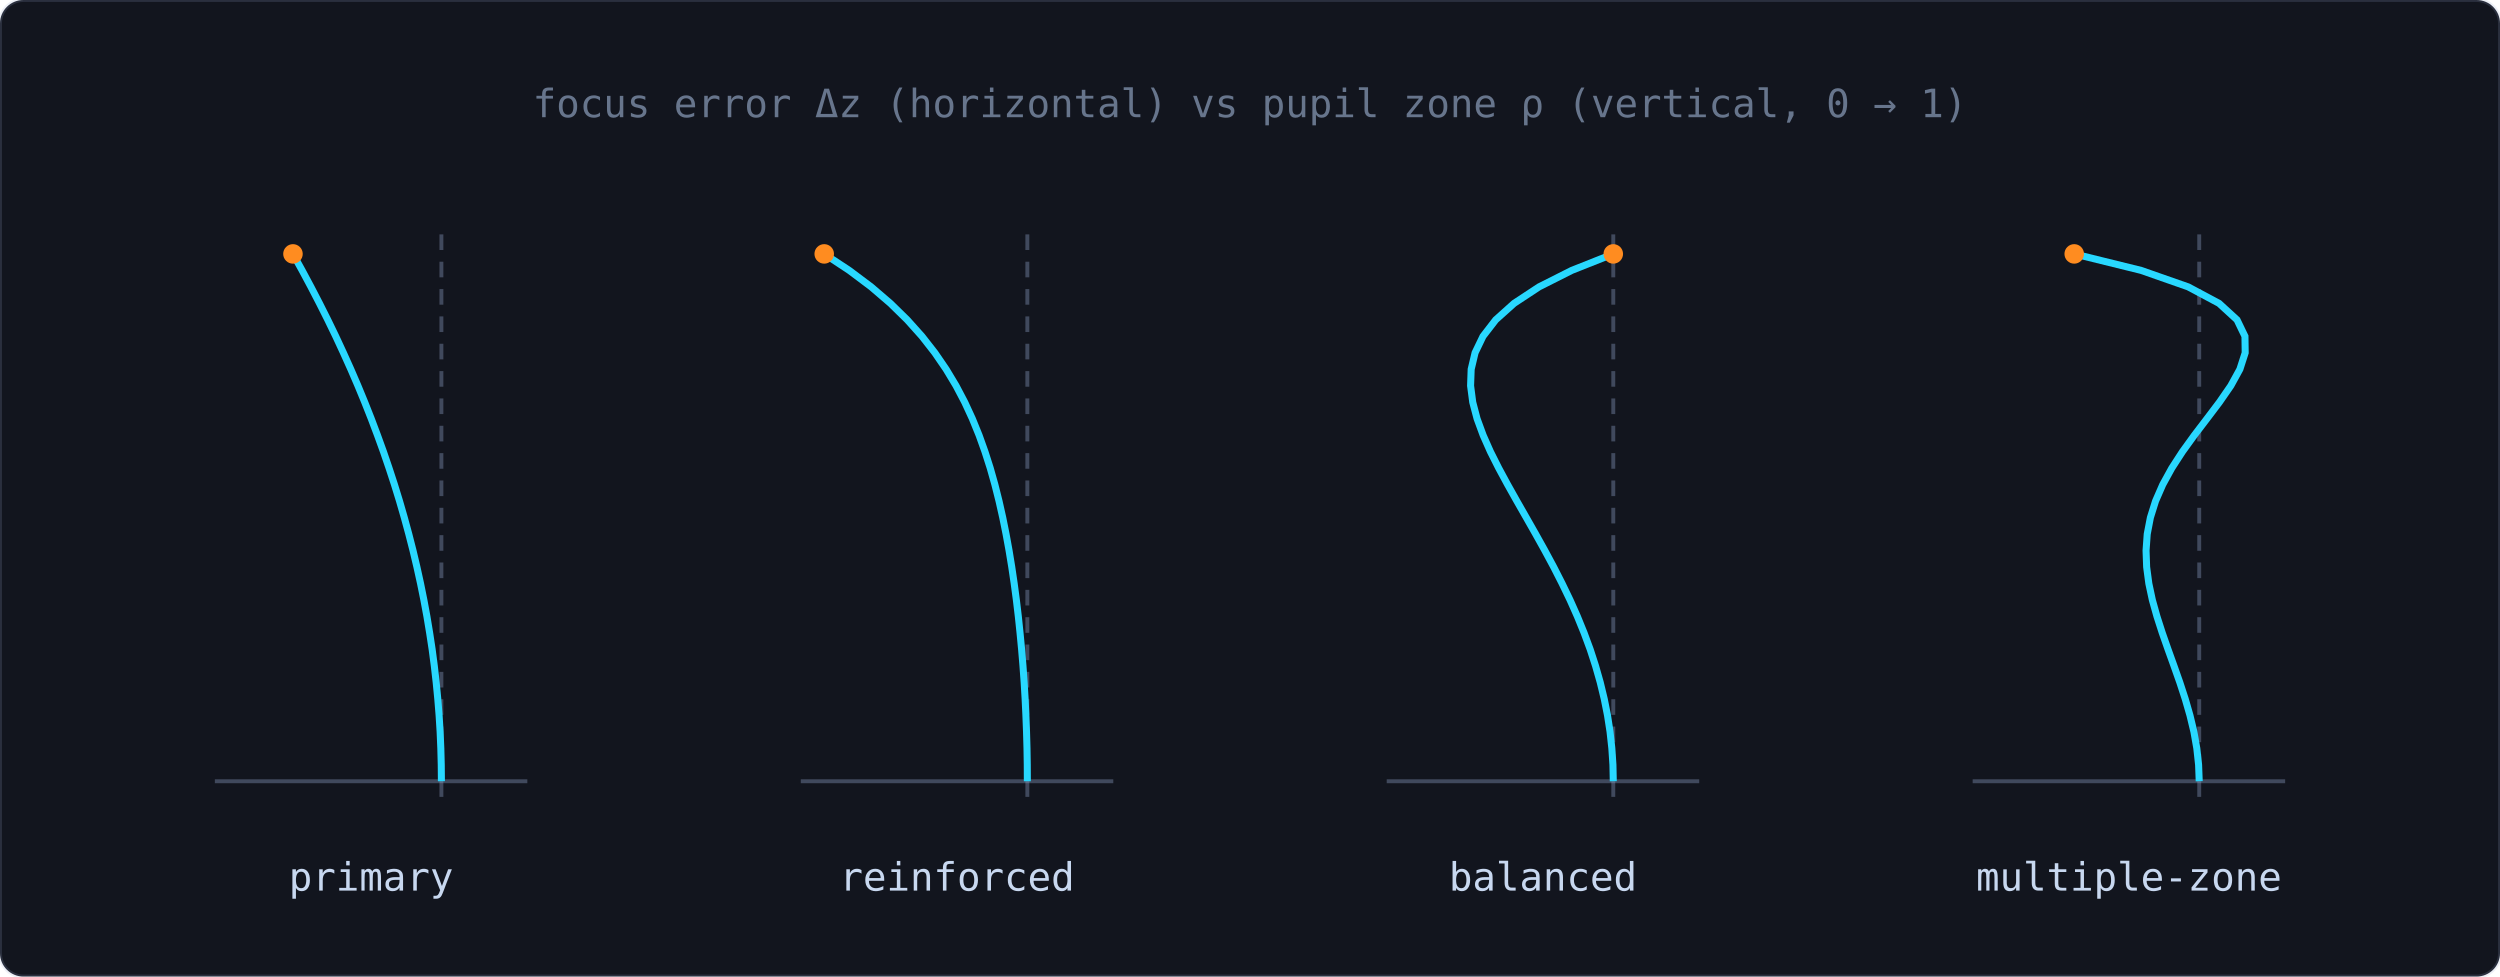
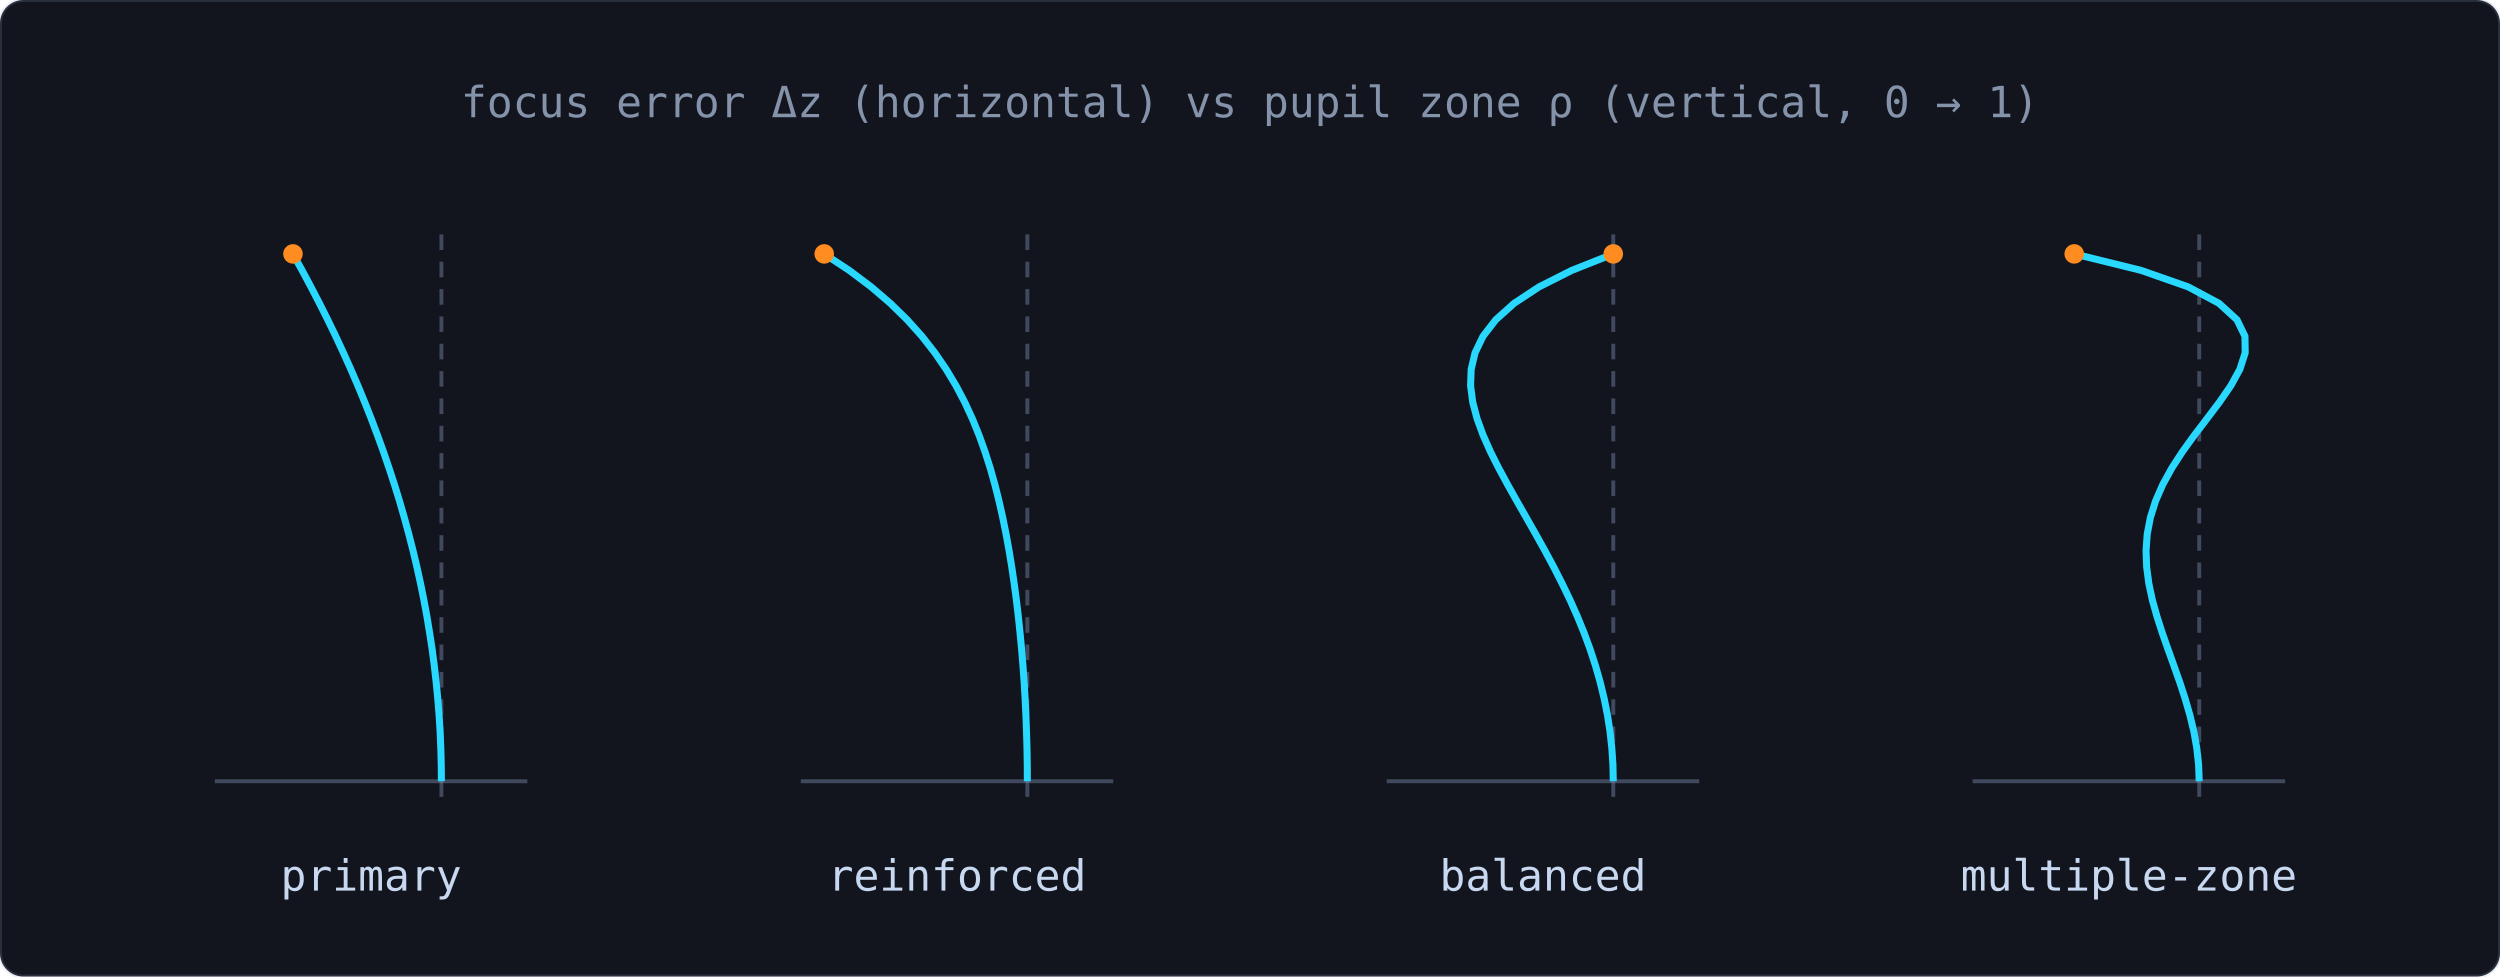
<svg xmlns="http://www.w3.org/2000/svg" viewBox="0 0 640 250" width="100%" height="auto" role="img" aria-label="Four longitudinal spherical-aberration curve shapes">
  <style>
    .sa-light { display: none; }
    @media (prefers-color-scheme: light) {
      .sa-dark { display: none; }
      .sa-light { display: inline; }
    }
  </style>
  <g class="sa-dark">
    <rect width="640" height="250" rx="6" fill="#12151e" />
    <rect width="640" height="250" rx="6" fill="none" stroke="rgba(150,170,210,0.18)" stroke-width="1" />
-     <text x="320" y="30" text-anchor="middle" fill="rgba(150,170,200,0.65)" font-family="'JetBrains Mono','SF Mono',monospace" font-size="10">focus error Δz (horizontal) vs pupil zone ρ (vertical, 0 → 1)</text>
+     <text x="320" y="30" text-anchor="middle" fill="rgba(160,178,205,0.8)" font-family="'JetBrains Mono','SF Mono',monospace" font-size="11">focus error Δz (horizontal) vs pupil zone ρ (vertical, 0 → 1)</text>
    <g>
      <line x1="113" y1="60" x2="113" y2="205" stroke="rgba(150,170,210,0.35)" stroke-width="1" stroke-dasharray="4,3" />
      <line x1="55" y1="200" x2="135" y2="200" stroke="rgba(150,170,210,0.35)" stroke-width="1" />
      <path d="M 113,200 L 112.96,195.78 L 112.85,191.56 L 112.67,187.34 L 112.41,183.13 L 112.07,178.91 L 111.66,174.69 L 111.18,170.47 L 110.63,166.25 L 109.99,162.03 L 109.29,157.81 L 108.51,153.59 L 107.66,149.38 L 106.73,145.16 L 105.73,140.94 L 104.65,136.72 L 103.5,132.5 L 102.28,128.28 L 100.98,124.06 L 99.6,119.84 L 98.16,115.63 L 96.63,111.41 L 95.04,107.19 L 93.37,102.97 L 91.63,98.75 L 89.81,94.53 L 87.91,90.31 L 85.95,86.09 L 83.91,81.88 L 81.79,77.66 L 79.6,73.44 L 77.34,69.22 L 75,65" fill="none" stroke="#28d8ff" stroke-width="1.8" />
      <circle cx="75" cy="65" r="2.5" fill="#ff8c20" />
-       <text x="95" y="228" text-anchor="middle" fill="#c8d8f0" font-family="'JetBrains Mono','SF Mono',monospace" font-size="10">primary</text>
+       <text x="95" y="228" text-anchor="middle" fill="#c8d8f0" font-family="'JetBrains Mono','SF Mono',monospace" font-size="11">primary</text>
    </g>
    <g>
      <line x1="263" y1="60" x2="263" y2="205" stroke="rgba(150,170,210,0.35)" stroke-width="1" stroke-dasharray="4,3" />
      <line x1="205" y1="200" x2="285" y2="200" stroke="rgba(150,170,210,0.35)" stroke-width="1" />
      <path d="M 263,200 L 262.98,195.78 L 262.91,191.56 L 262.79,187.34 L 262.63,183.13 L 262.43,178.91 L 262.18,174.69 L 261.88,170.47 L 261.53,166.25 L 261.13,162.03 L 260.69,157.81 L 260.19,153.59 L 259.63,149.38 L 259.01,145.16 L 258.32,140.94 L 257.55,136.72 L 256.7,132.5 L 255.75,128.28 L 254.69,124.06 L 253.5,119.84 L 252.15,115.63 L 250.64,111.41 L 248.92,107.19 L 246.97,102.97 L 244.75,98.75 L 242.21,94.53 L 239.32,90.31 L 236.02,86.09 L 232.25,81.88 L 227.94,77.66 L 223.02,73.44 L 217.4,69.22 L 211,65" fill="none" stroke="#28d8ff" stroke-width="1.8" />
      <circle cx="211" cy="65" r="2.5" fill="#ff8c20" />
-       <text x="245" y="228" text-anchor="middle" fill="#c8d8f0" font-family="'JetBrains Mono','SF Mono',monospace" font-size="10">reinforced</text>
+       <text x="245" y="228" text-anchor="middle" fill="#c8d8f0" font-family="'JetBrains Mono','SF Mono',monospace" font-size="11">reinforced</text>
    </g>
    <g>
      <line x1="413" y1="60" x2="413" y2="205" stroke="rgba(150,170,210,0.35)" stroke-width="1" stroke-dasharray="4,3" />
      <line x1="355" y1="200" x2="435" y2="200" stroke="rgba(150,170,210,0.35)" stroke-width="1" />
      <path d="M 413,200 L 412.91,195.78 L 412.63,191.56 L 412.17,187.34 L 411.52,183.13 L 410.68,178.91 L 409.66,174.69 L 408.46,170.47 L 407.09,166.25 L 405.53,162.03 L 403.81,157.81 L 401.93,153.59 L 399.9,149.38 L 397.75,145.16 L 395.48,140.94 L 393.13,136.72 L 390.73,132.5 L 388.32,128.28 L 385.95,124.06 L 383.67,119.84 L 381.55,115.63 L 379.68,111.41 L 378.13,107.19 L 377.02,102.97 L 376.47,98.75 L 376.62,94.53 L 377.62,90.31 L 379.65,86.09 L 382.9,81.88 L 387.6,77.66 L 394,73.44 L 402.37,69.22 L 413,65" fill="none" stroke="#28d8ff" stroke-width="1.8" />
      <circle cx="413" cy="65" r="2.5" fill="#ff8c20" />
-       <text x="395" y="228" text-anchor="middle" fill="#c8d8f0" font-family="'JetBrains Mono','SF Mono',monospace" font-size="10">balanced</text>
+       <text x="395" y="228" text-anchor="middle" fill="#c8d8f0" font-family="'JetBrains Mono','SF Mono',monospace" font-size="11">balanced</text>
    </g>
    <g>
      <line x1="563" y1="60" x2="563" y2="205" stroke="rgba(150,170,210,0.35)" stroke-width="1" stroke-dasharray="4,3" />
      <line x1="505" y1="200" x2="585" y2="200" stroke="rgba(150,170,210,0.35)" stroke-width="1" />
      <path d="M 563,200 L 562.84,195.78 L 562.38,191.56 L 561.64,187.34 L 560.63,183.13 L 559.41,178.91 L 558.03,174.69 L 556.54,170.47 L 555.02,166.25 L 553.54,162.03 L 552.18,157.81 L 551,153.59 L 550.1,149.38 L 549.54,145.16 L 549.39,140.94 L 549.69,136.72 L 550.5,132.5 L 551.82,128.28 L 553.66,124.06 L 555.98,119.84 L 558.71,115.63 L 561.76,111.41 L 564.98,107.19 L 568.17,102.97 L 571.09,98.75 L 573.41,94.53 L 574.77,90.31 L 574.71,86.09 L 572.68,81.88 L 568.08,77.66 L 560.17,73.44 L 548.12,69.22 L 531,65" fill="none" stroke="#28d8ff" stroke-width="1.8" />
      <circle cx="531" cy="65" r="2.5" fill="#ff8c20" />
-       <text x="545" y="228" text-anchor="middle" fill="#c8d8f0" font-family="'JetBrains Mono','SF Mono',monospace" font-size="10">multiple-zone</text>
+       <text x="545" y="228" text-anchor="middle" fill="#c8d8f0" font-family="'JetBrains Mono','SF Mono',monospace" font-size="11">multiple-zone</text>
    </g>
  </g>
  <g class="sa-light">
    <rect width="640" height="250" rx="6" fill="#eff2f8" />
    <rect width="640" height="250" rx="6" fill="none" stroke="rgba(60,80,120,0.18)" stroke-width="1" />
-     <text x="320" y="30" text-anchor="middle" fill="rgba(60,80,120,0.60)" font-family="'JetBrains Mono','SF Mono',monospace" font-size="10">focus error Δz (horizontal) vs pupil zone ρ (vertical, 0 → 1)</text>
+     <text x="320" y="30" text-anchor="middle" fill="rgba(55,72,105,0.85)" font-family="'JetBrains Mono','SF Mono',monospace" font-size="11">focus error Δz (horizontal) vs pupil zone ρ (vertical, 0 → 1)</text>
    <g>
      <line x1="113" y1="60" x2="113" y2="205" stroke="rgba(60,80,120,0.32)" stroke-width="1" stroke-dasharray="4,3" />
      <line x1="55" y1="200" x2="135" y2="200" stroke="rgba(60,80,120,0.32)" stroke-width="1" />
      <path d="M 113,200 L 112.96,195.78 L 112.85,191.56 L 112.67,187.34 L 112.41,183.13 L 112.07,178.91 L 111.66,174.69 L 111.18,170.47 L 110.63,166.25 L 109.99,162.03 L 109.29,157.81 L 108.51,153.59 L 107.66,149.38 L 106.73,145.16 L 105.73,140.94 L 104.65,136.72 L 103.5,132.5 L 102.28,128.28 L 100.98,124.06 L 99.6,119.84 L 98.16,115.63 L 96.63,111.41 L 95.04,107.19 L 93.37,102.97 L 91.63,98.75 L 89.81,94.53 L 87.91,90.31 L 85.95,86.09 L 83.91,81.88 L 81.79,77.66 L 79.6,73.44 L 77.34,69.22 L 75,65" fill="none" stroke="#006878" stroke-width="1.8" />
      <circle cx="75" cy="65" r="2.5" fill="#c05000" />
-       <text x="95" y="228" text-anchor="middle" fill="#1a2540" font-family="'JetBrains Mono','SF Mono',monospace" font-size="10">primary</text>
+       <text x="95" y="228" text-anchor="middle" fill="#1a2540" font-family="'JetBrains Mono','SF Mono',monospace" font-size="11">primary</text>
    </g>
    <g>
      <line x1="263" y1="60" x2="263" y2="205" stroke="rgba(60,80,120,0.32)" stroke-width="1" stroke-dasharray="4,3" />
      <line x1="205" y1="200" x2="285" y2="200" stroke="rgba(60,80,120,0.32)" stroke-width="1" />
      <path d="M 263,200 L 262.98,195.78 L 262.91,191.56 L 262.79,187.34 L 262.63,183.13 L 262.43,178.91 L 262.18,174.69 L 261.88,170.47 L 261.53,166.25 L 261.13,162.03 L 260.69,157.81 L 260.19,153.59 L 259.63,149.38 L 259.01,145.16 L 258.32,140.94 L 257.55,136.72 L 256.7,132.5 L 255.75,128.28 L 254.69,124.06 L 253.5,119.84 L 252.15,115.63 L 250.64,111.41 L 248.92,107.19 L 246.97,102.97 L 244.75,98.75 L 242.21,94.53 L 239.32,90.31 L 236.02,86.09 L 232.25,81.88 L 227.94,77.66 L 223.02,73.44 L 217.4,69.22 L 211,65" fill="none" stroke="#006878" stroke-width="1.8" />
      <circle cx="211" cy="65" r="2.5" fill="#c05000" />
-       <text x="245" y="228" text-anchor="middle" fill="#1a2540" font-family="'JetBrains Mono','SF Mono',monospace" font-size="10">reinforced</text>
+       <text x="245" y="228" text-anchor="middle" fill="#1a2540" font-family="'JetBrains Mono','SF Mono',monospace" font-size="11">reinforced</text>
    </g>
    <g>
      <line x1="413" y1="60" x2="413" y2="205" stroke="rgba(60,80,120,0.32)" stroke-width="1" stroke-dasharray="4,3" />
      <line x1="355" y1="200" x2="435" y2="200" stroke="rgba(60,80,120,0.32)" stroke-width="1" />
      <path d="M 413,200 L 412.91,195.78 L 412.63,191.56 L 412.17,187.34 L 411.52,183.13 L 410.68,178.91 L 409.66,174.69 L 408.46,170.47 L 407.09,166.25 L 405.53,162.03 L 403.81,157.81 L 401.93,153.59 L 399.9,149.38 L 397.75,145.16 L 395.48,140.94 L 393.13,136.72 L 390.73,132.5 L 388.32,128.28 L 385.95,124.06 L 383.67,119.84 L 381.55,115.63 L 379.68,111.41 L 378.13,107.19 L 377.02,102.97 L 376.47,98.75 L 376.62,94.53 L 377.62,90.31 L 379.65,86.09 L 382.9,81.88 L 387.6,77.66 L 394,73.44 L 402.37,69.22 L 413,65" fill="none" stroke="#006878" stroke-width="1.8" />
      <circle cx="413" cy="65" r="2.5" fill="#c05000" />
-       <text x="395" y="228" text-anchor="middle" fill="#1a2540" font-family="'JetBrains Mono','SF Mono',monospace" font-size="10">balanced</text>
+       <text x="395" y="228" text-anchor="middle" fill="#1a2540" font-family="'JetBrains Mono','SF Mono',monospace" font-size="11">balanced</text>
    </g>
    <g>
      <line x1="563" y1="60" x2="563" y2="205" stroke="rgba(60,80,120,0.32)" stroke-width="1" stroke-dasharray="4,3" />
      <line x1="505" y1="200" x2="585" y2="200" stroke="rgba(60,80,120,0.32)" stroke-width="1" />
      <path d="M 563,200 L 562.84,195.78 L 562.38,191.56 L 561.64,187.34 L 560.63,183.13 L 559.41,178.91 L 558.03,174.69 L 556.54,170.47 L 555.02,166.25 L 553.54,162.03 L 552.18,157.81 L 551,153.59 L 550.1,149.38 L 549.54,145.16 L 549.39,140.94 L 549.69,136.72 L 550.5,132.5 L 551.82,128.28 L 553.66,124.06 L 555.98,119.84 L 558.71,115.63 L 561.76,111.41 L 564.98,107.19 L 568.17,102.97 L 571.09,98.75 L 573.41,94.53 L 574.77,90.31 L 574.71,86.09 L 572.68,81.88 L 568.08,77.66 L 560.17,73.44 L 548.12,69.22 L 531,65" fill="none" stroke="#006878" stroke-width="1.8" />
      <circle cx="531" cy="65" r="2.5" fill="#c05000" />
-       <text x="545" y="228" text-anchor="middle" fill="#1a2540" font-family="'JetBrains Mono','SF Mono',monospace" font-size="10">multiple-zone</text>
+       <text x="545" y="228" text-anchor="middle" fill="#1a2540" font-family="'JetBrains Mono','SF Mono',monospace" font-size="11">multiple-zone</text>
    </g>
  </g>
</svg>
